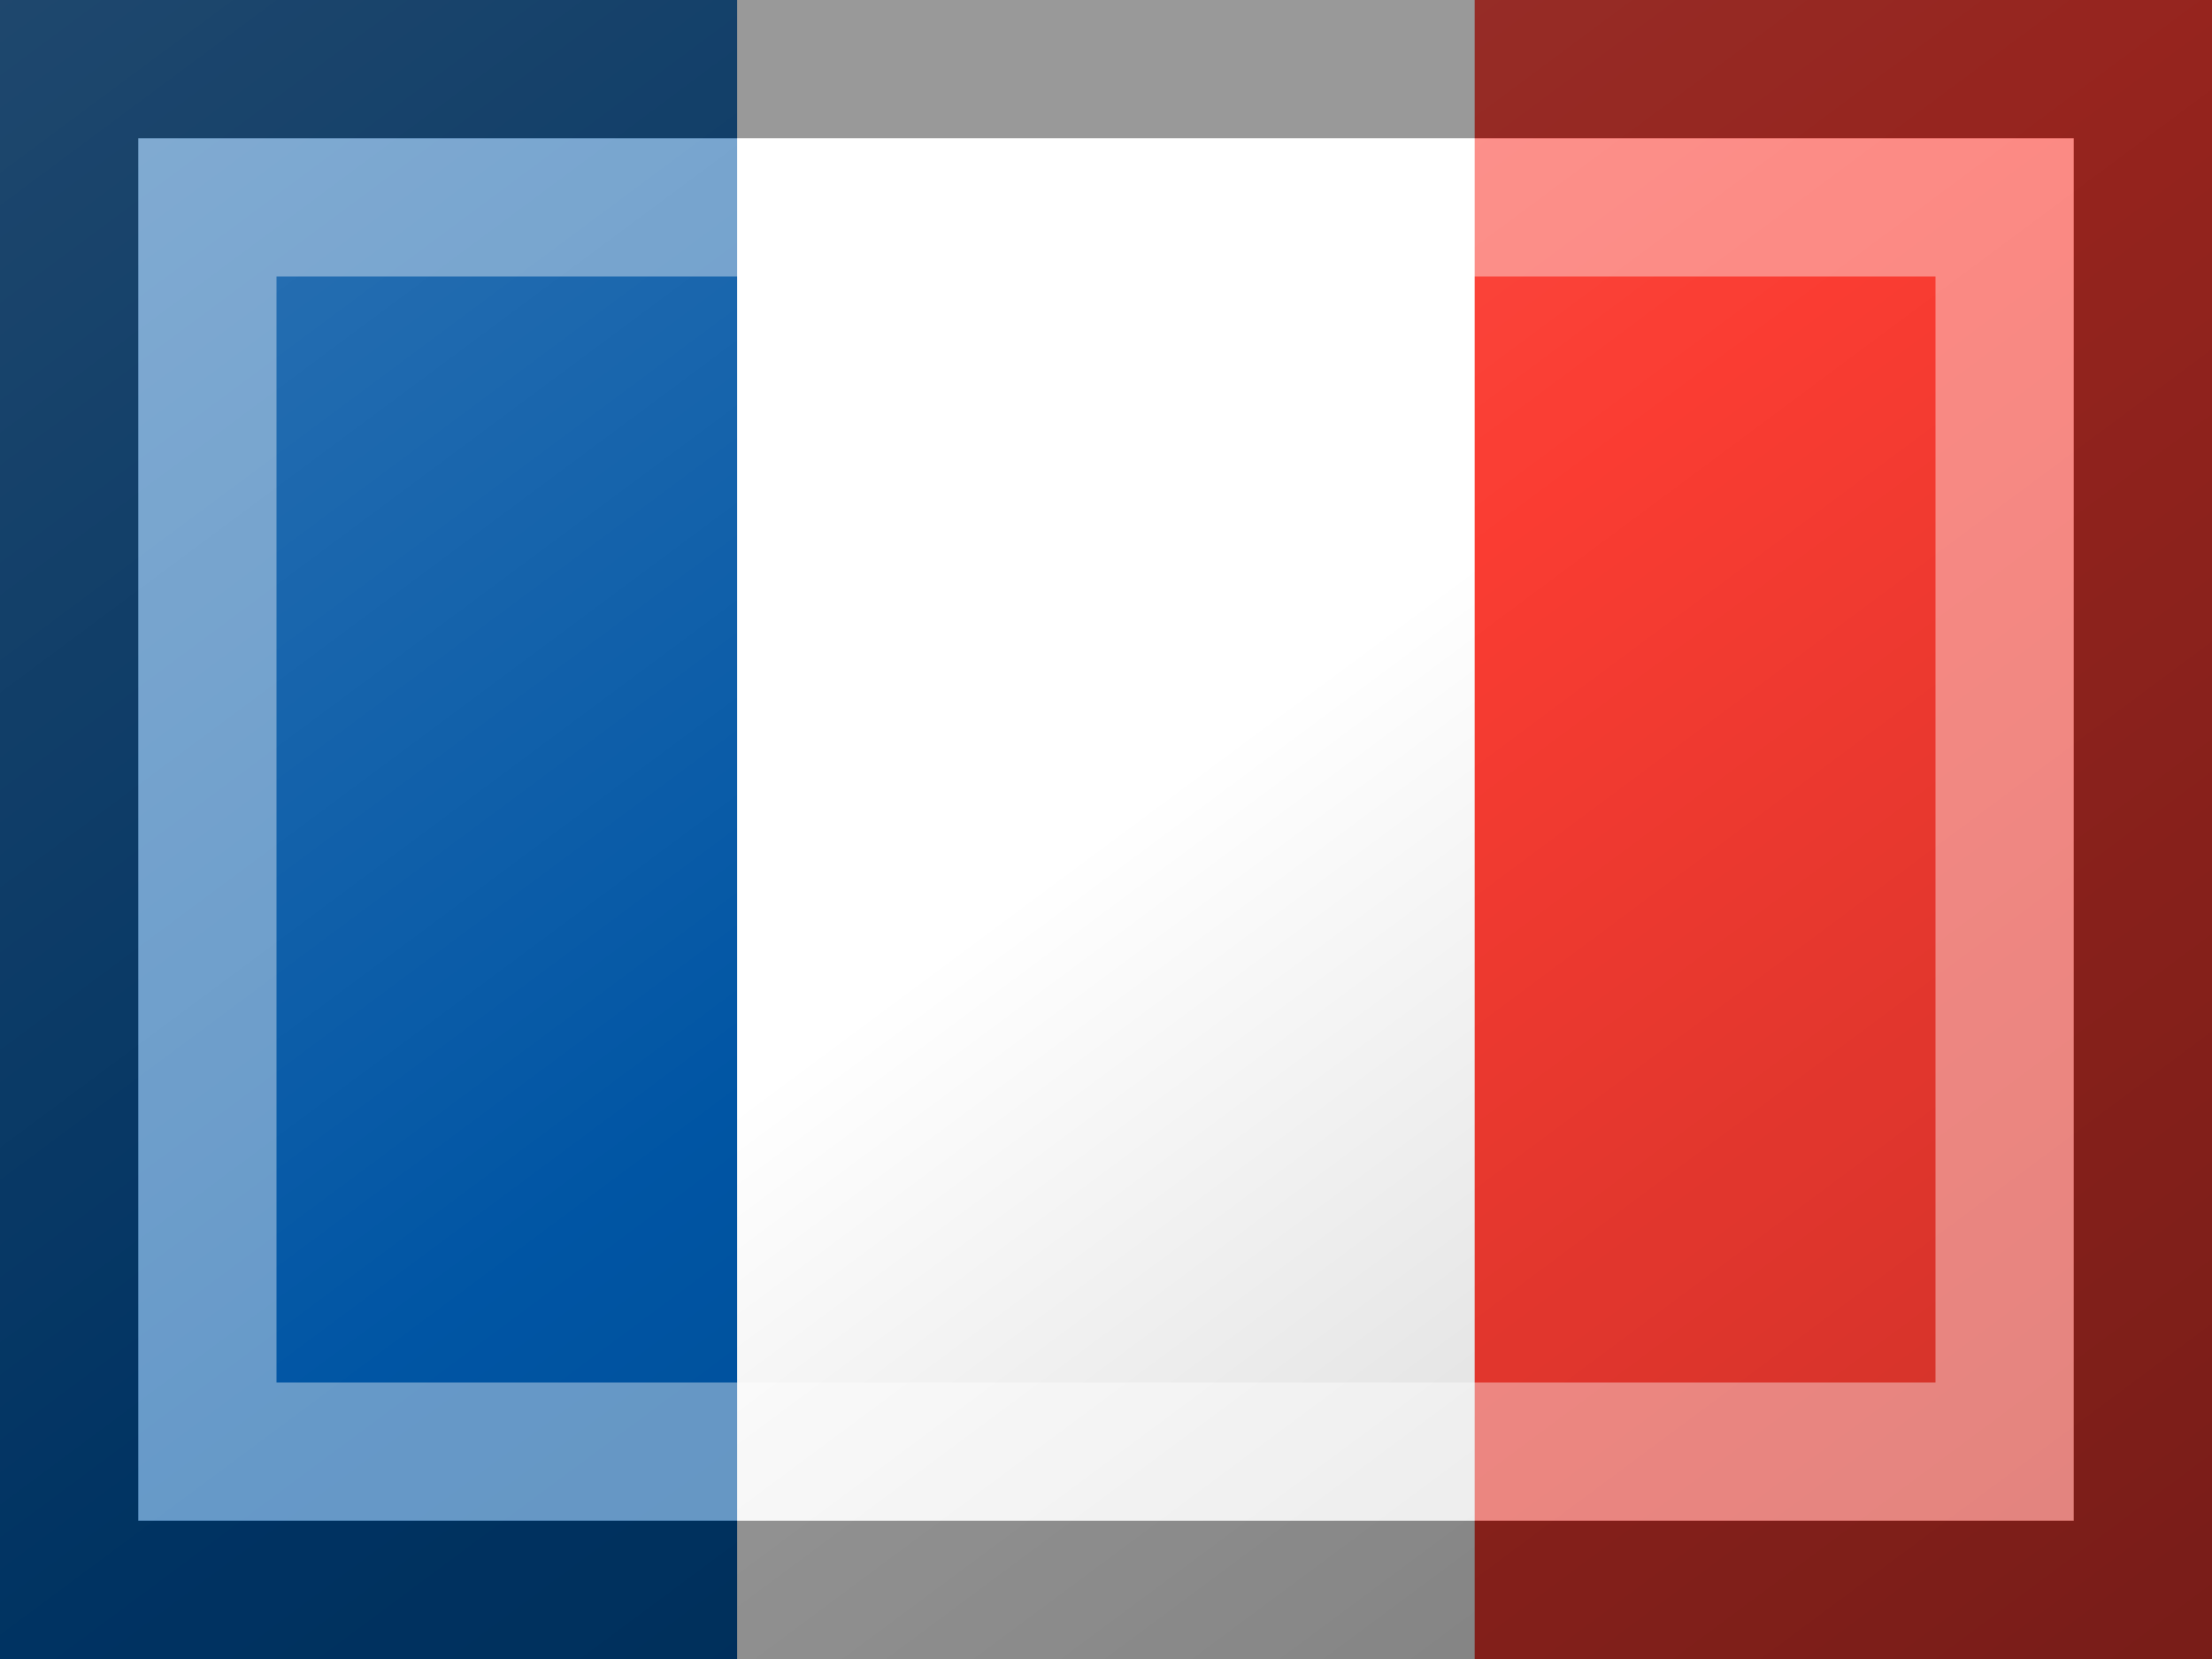
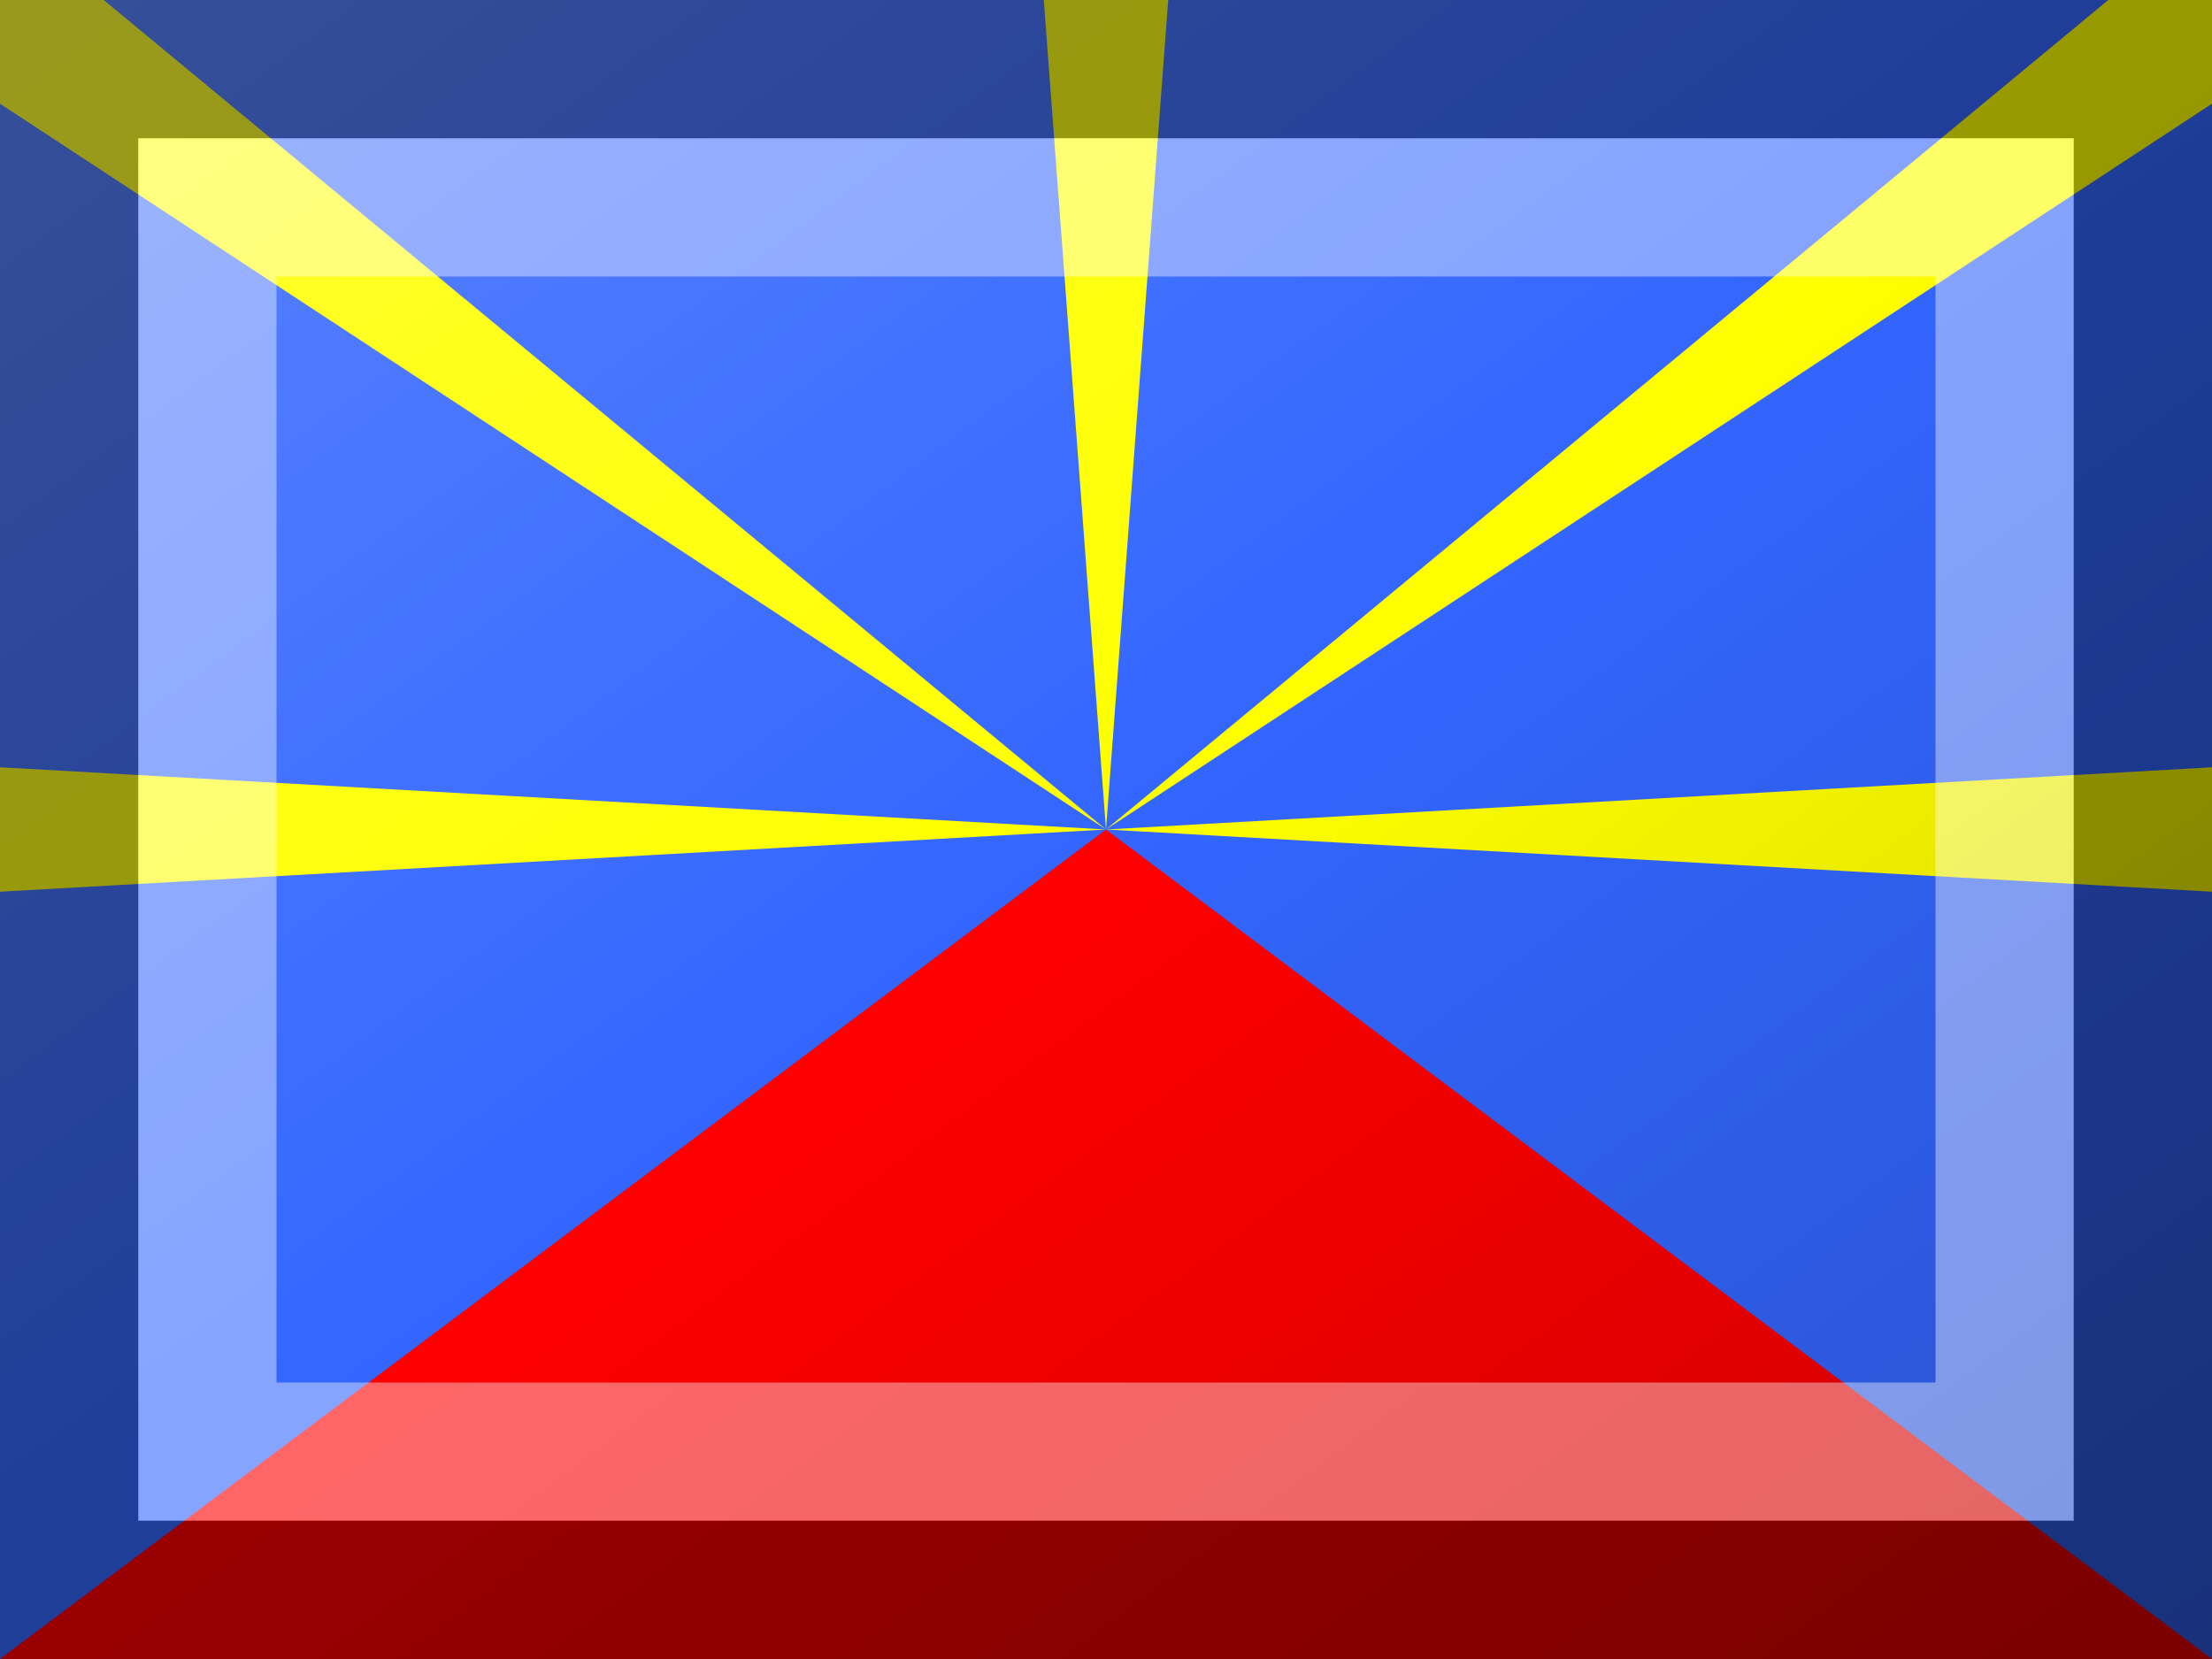
<svg xmlns="http://www.w3.org/2000/svg" version="1.1" width="480" height="360" viewBox="0 0 480 360">
  <style>
- .blue{fill:rgb(0,85,164);}
- .red{fill:rgb(250,60,50);}
- .white{fill:rgb(255,255,255);}
+ .blue{fill:rgb(51,102,255);}
+ .red{fill:rgb(255,0,0);}
+ .yellow{fill:rgb(255,255,0);}
</style>
  <defs>
    <linearGradient id="glaze" x1="0%" y1="0%" x2="100%" y2="100%">
      <stop offset="0%" stop-color="rgb(255,255,255)" stop-opacity="0.2" />
      <stop offset="49.999%" stop-color="rgb(255,255,255)" stop-opacity="0.0" />
      <stop offset="50.001%" stop-color="rgb(0,0,0)" stop-opacity="0.0" />
      <stop offset="100%" stop-color="rgb(0,0,0)" stop-opacity="0.2" />
    </linearGradient>
  </defs>
  <g>
-     <g>
-       <rect x="0" y="0" width="160" height="360" class="blue" />
-       <rect x="160" y="0" width="160" height="360" class="white" />
-       <rect x="320" y="0" width="160" height="360" class="red" />
-     </g>
+     <rect x="0" y="0" width="480" height="360" class="blue" />
+     <path d="M 0 360 L 240 180 L 480 360 Z" class="red" />
+     <path d="M 240 180 L 0 166.5 L 0 193.5 Z" class="yellow" />
+     <path d="M 240 180 L 0 22.5 L 0 0 L 22.5 0 Z" class="yellow" />
+     <path d="M 240 180 L 226.5 0 L 253.5 0 Z" class="yellow" />
+     <path d="M 240 180 L 480 22.5 L 480 0 L 457.5 0 Z" class="yellow" />
+     <path d="M 240 180 L 480 166.5 L 480 193.5 Z" class="yellow" />
  </g>
  <g>
    <rect x="0" y="0" width="480" height="360" fill="url(#glaze)" />
    <path d="M 30 30 L 450 30 L 450 330 L 30 330 Z M 60 60 L 60 300 L 420 300 L 420 60 Z" fill="rgb(255,255,255)" opacity="0.4" />
    <path d="M 0 0 L 480 0 L 480 360 L 0 360 Z M 30 30 L 30 330 L 450 330 L 450 30 Z" fill="rgb(0,0,0)" opacity="0.4" />
  </g>
</svg>
